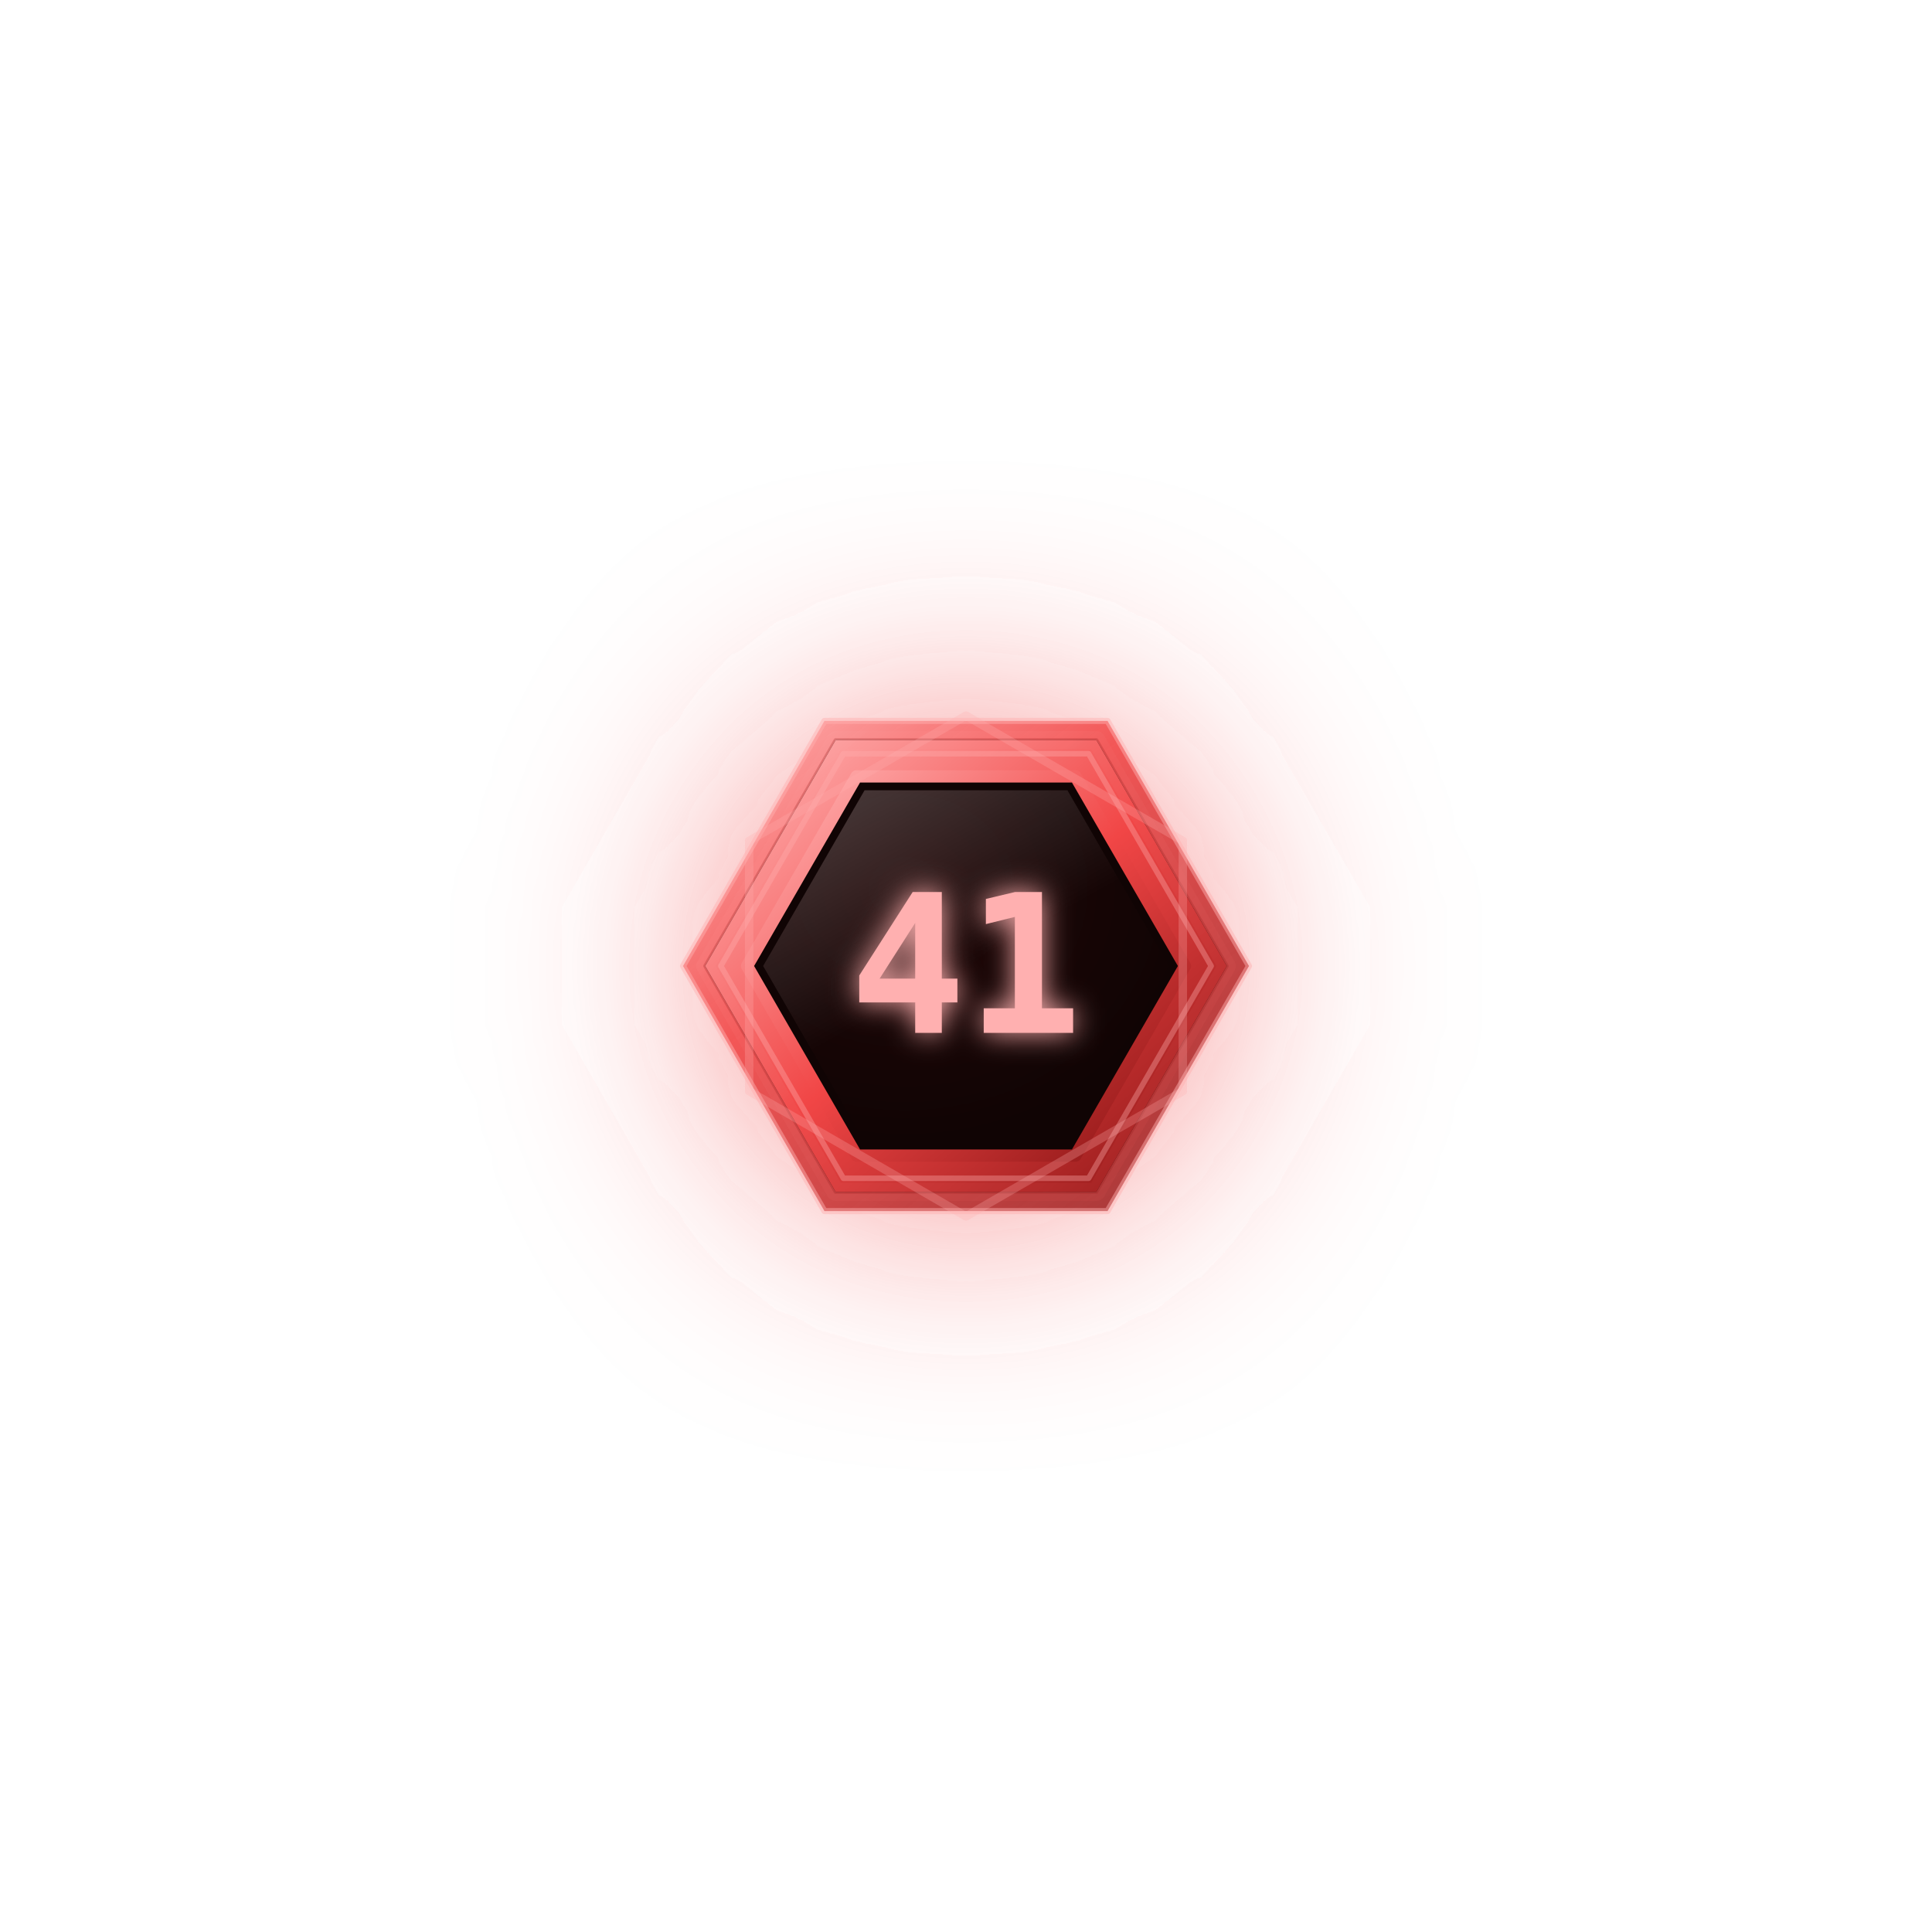
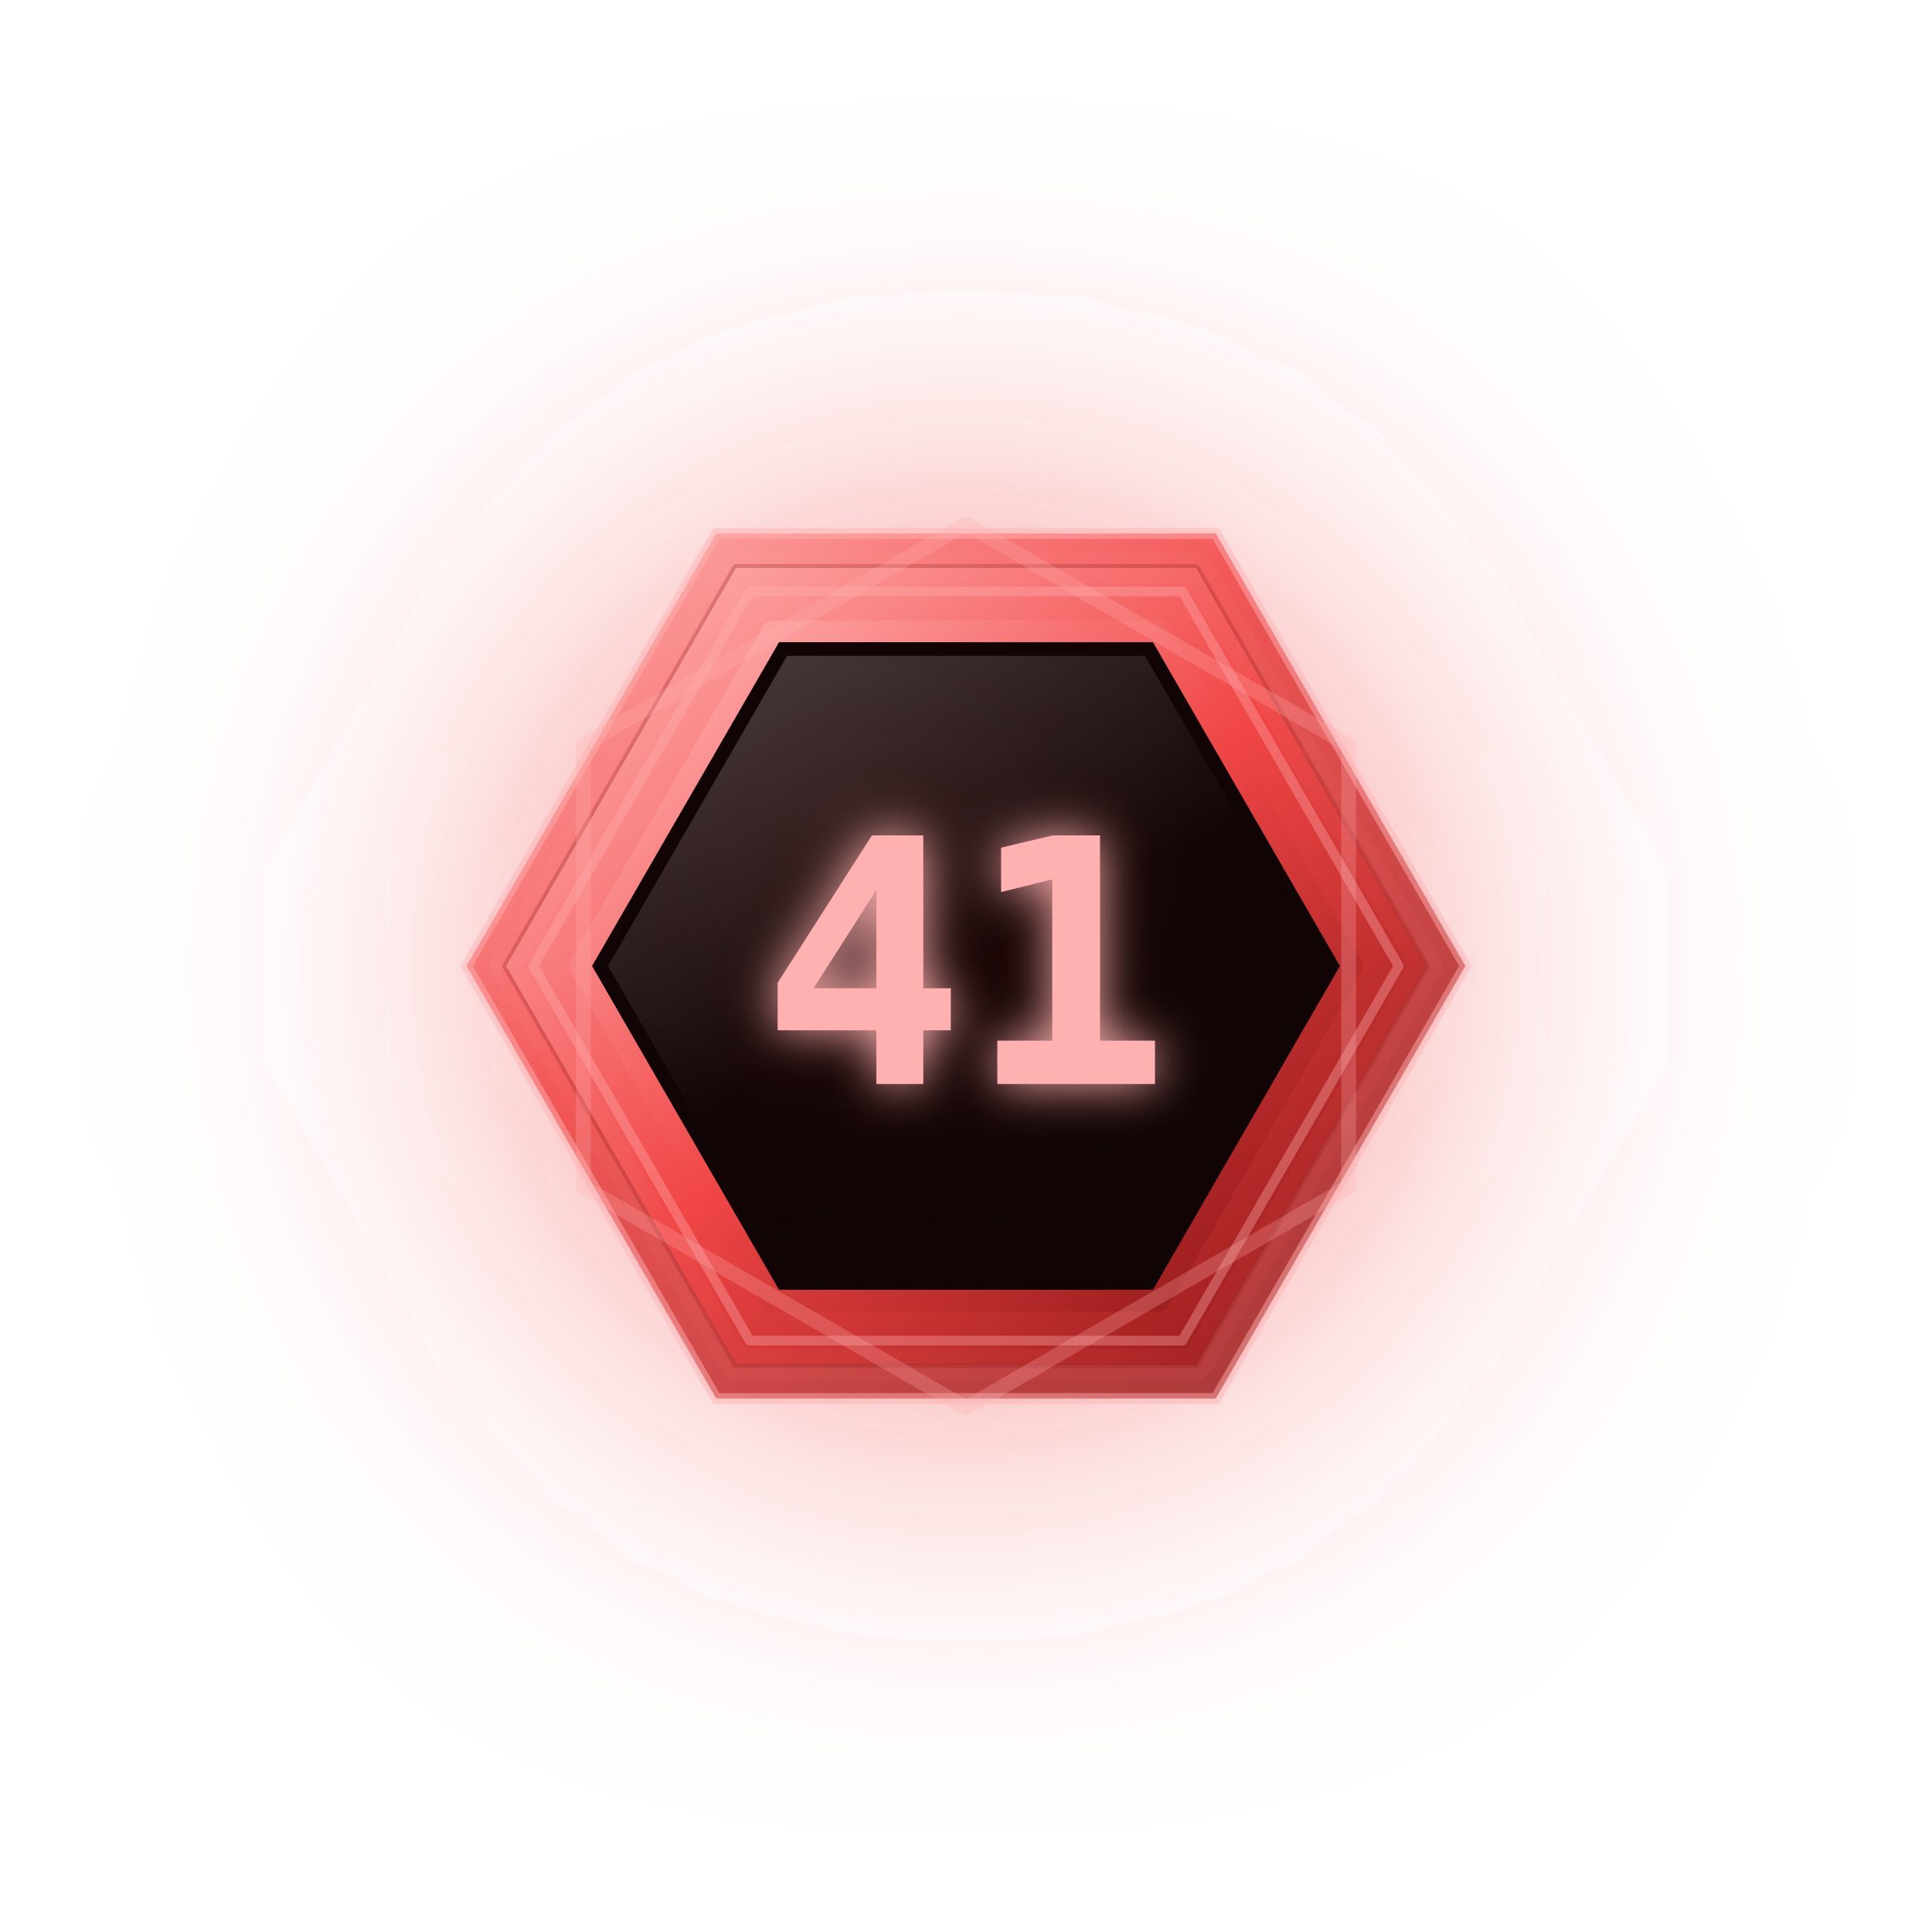
- <svg xmlns="http://www.w3.org/2000/svg" width="252" height="252" viewBox="-84 -84 252 252">
+ <svg xmlns="http://www.w3.org/2000/svg" width="142.80" height="142.80" viewBox="-29.40 -29.40 142.80 142.80">
  <defs>
    <radialGradient id="bg512c0" cx="35%" cy="28%" r="72%">
      <stop offset="0%" stop-color="#200808" />
      <stop offset="100%" stop-color="#100404" />
    </radialGradient>
    <linearGradient id="rim512c0" x1="5%" y1="5%" x2="95%" y2="95%">
      <stop offset="0%" stop-color="#ffb0b0" />
      <stop offset="50%" stop-color="#f14646" />
      <stop offset="100%" stop-color="#901818" />
    </linearGradient>
    <linearGradient id="transRing512c0" x1="0%" y1="0%" x2="100%" y2="100%">
      <stop offset="0%" stop-color="#ffb0b0" />
      <stop offset="100%" stop-color="#f14a4a" />
    </linearGradient>
    <linearGradient id="sh512c0" x1="18%" y1="0%" x2="82%" y2="100%">
      <stop offset="0%" stop-color="white" stop-opacity="0.2" />
      <stop offset="50%" stop-color="white" stop-opacity="0" />
    </linearGradient>
    <filter id="gl512c0" x="-40%" y="-40%" width="180%" height="180%">
      <feGaussianBlur stdDeviation="1.8" result="b" />
      <feMerge>
        <feMergeNode in="b" />
        <feMergeNode in="SourceGraphic" />
      </feMerge>
    </filter>
    <filter id="halo512c0" x="-150%" y="-150%" width="500%" height="500%">
      <feGaussianBlur stdDeviation="16" result="b" />
      <feMerge>
        <feMergeNode in="b" />
        <feMergeNode in="SourceGraphic" />
      </feMerge>
    </filter>
    <linearGradient id="pg512c0_0" x1="5%" y1="0%" x2="95%" y2="100%">
      <stop offset="0%" stop-color="#ffb0b0" stop-opacity="0.95" />
      <stop offset="38%" stop-color="#f14949" stop-opacity="0.9" />
      <stop offset="100%" stop-color="#901818" stop-opacity="0.85" />
    </linearGradient>
  </defs>
  <path d="M76.02,42.00L59.01,71.46L24.99,71.46L7.98,42.00L24.99,12.54L59.01,12.54Z" fill="#f04040" fill-opacity="0.65" filter="url(#halo512c0)" />
  <path d="M78.91,42.00L60.46,73.97L23.54,73.97L5.09,42.00L23.54,10.03L60.46,10.03Z" fill="url(#pg512c0_0)" />
  <path d="M76.02,42.00L59.01,71.46L24.99,71.46L7.98,42.00L24.99,12.54L59.01,12.54Z" fill="#100404" />
  <path d="M78.91,42.00L60.46,73.97L23.54,73.97L5.09,42.00L23.54,10.03L60.46,10.03Z" fill="none" stroke="#ffb0b0" stroke-width="0.8" stroke-opacity="0.48" stroke-linejoin="round" />
  <path d="M76.02,42.00L59.01,71.46L24.99,71.46L7.98,42.00L24.99,12.54L59.01,12.54Z" fill="none" stroke="#901818" stroke-width="0.5" stroke-opacity="0.28" stroke-linejoin="round" />
  <path d="M76.02,42.00L59.01,71.46L24.99,71.46L7.98,42.00L24.99,12.54L59.01,12.54Z" fill="url(#rim512c0)" />
  <path d="M70.56,42.00L56.28,66.73L27.72,66.73L13.44,42.00L27.72,17.27L56.28,17.27Z" fill="#100404" />
  <path d="M70.56,42.00L56.28,66.73L27.72,66.73L13.44,42.00L27.72,17.27L56.28,17.27Z" fill="none" stroke="url(#rim512c0)" stroke-width="1.596" stroke-linejoin="round" />
  <path d="M68.46,42.00L55.23,64.92L28.77,64.92L15.54,42.00L28.77,19.08L55.23,19.08Z" fill="url(#bg512c0)" />
  <path d="M68.46,42.00L55.23,64.92L28.77,64.92L15.54,42.00L28.77,19.08L55.23,19.08Z" fill="url(#sh512c0)" />
  <path d="M70.28,58.33L42.00,74.66L13.72,58.33L13.72,25.67L42.00,9.34L70.28,25.67Z" fill="none" stroke="#ffb0b0" stroke-width="1.1" stroke-opacity="0.27" stroke-linejoin="round" />
  <path d="M76.02,42.00L59.01,71.46L24.99,71.46L7.98,42.00L24.99,12.54L59.01,12.54Z" fill="none" stroke="url(#transRing512c0)" stroke-width="2.352" stroke-opacity="0.09" stroke-linejoin="round" />
  <path d="M73.98,42.00L57.99,69.69L26.01,69.69L10.02,42.00L26.01,14.31L57.99,14.31Z" fill="none" stroke="#ffb0b0" stroke-width="0.72" stroke-opacity="0.36" stroke-linejoin="round" />
  <text x="42" y="42" text-anchor="middle" dominant-baseline="central" font-family="Orbitron,monospace" font-weight="900" font-size="25.2" fill="#ffb0b0" filter="url(#gl512c0)">41</text>
</svg>
